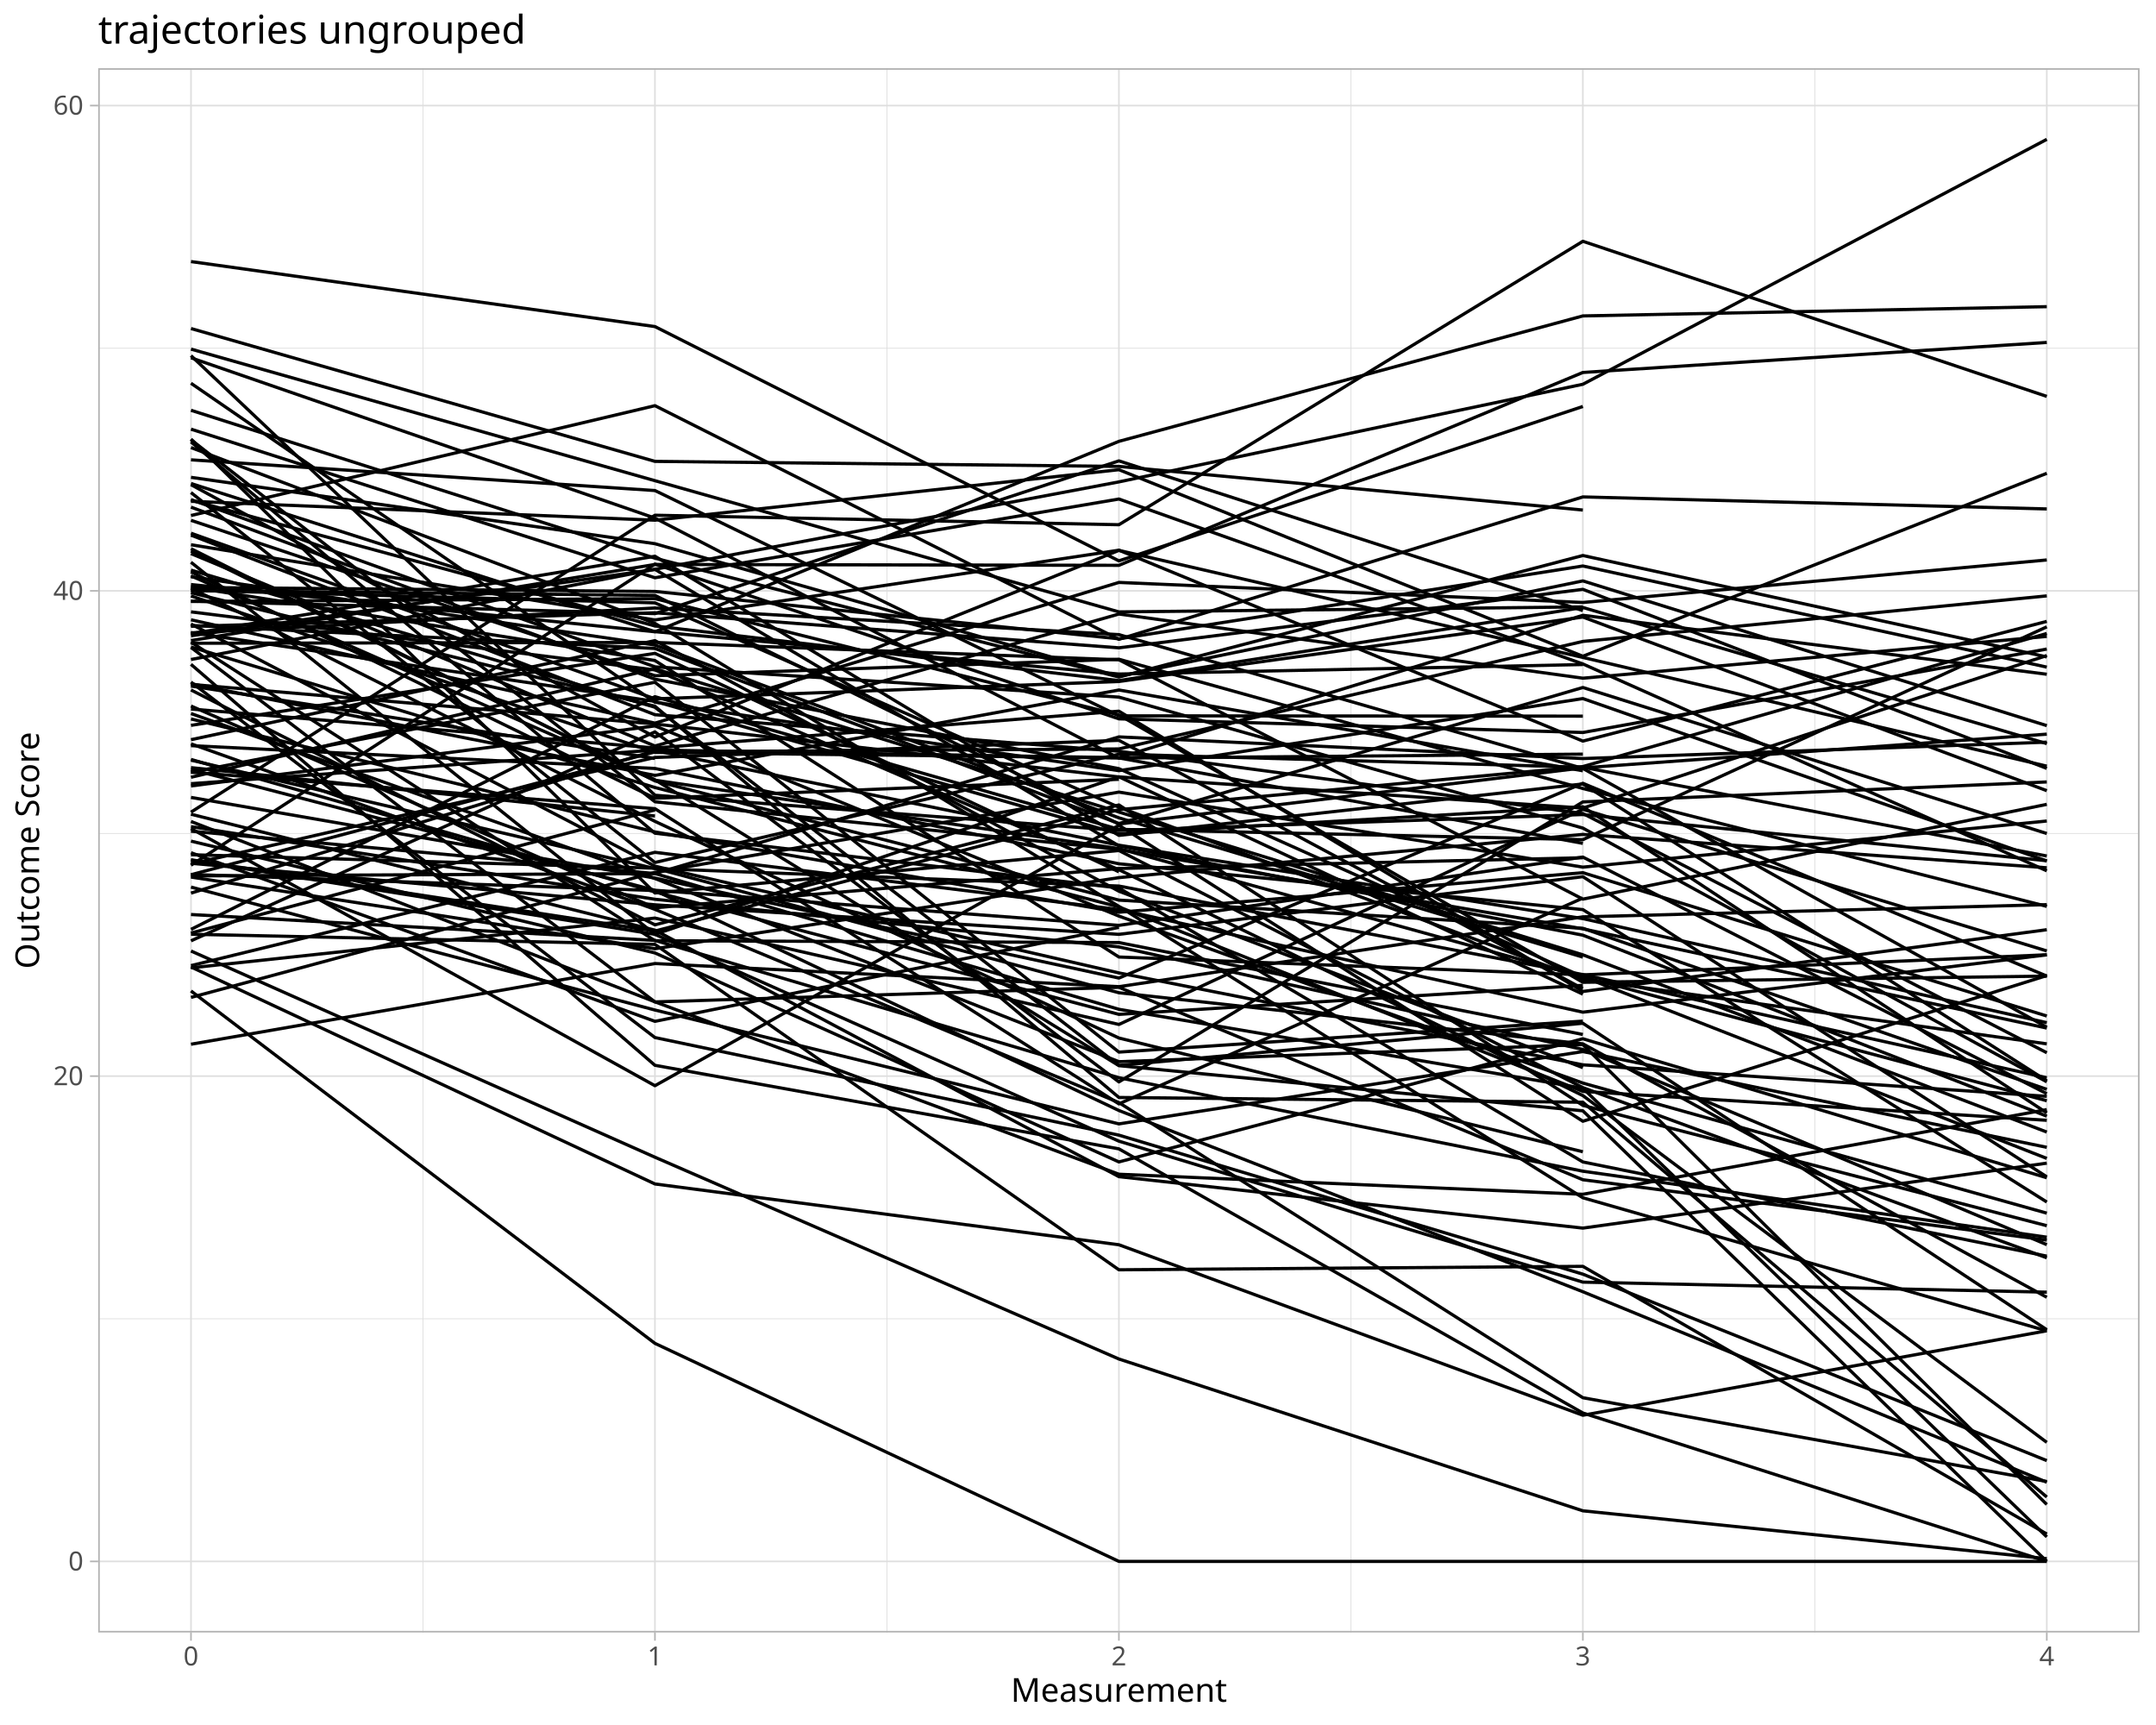
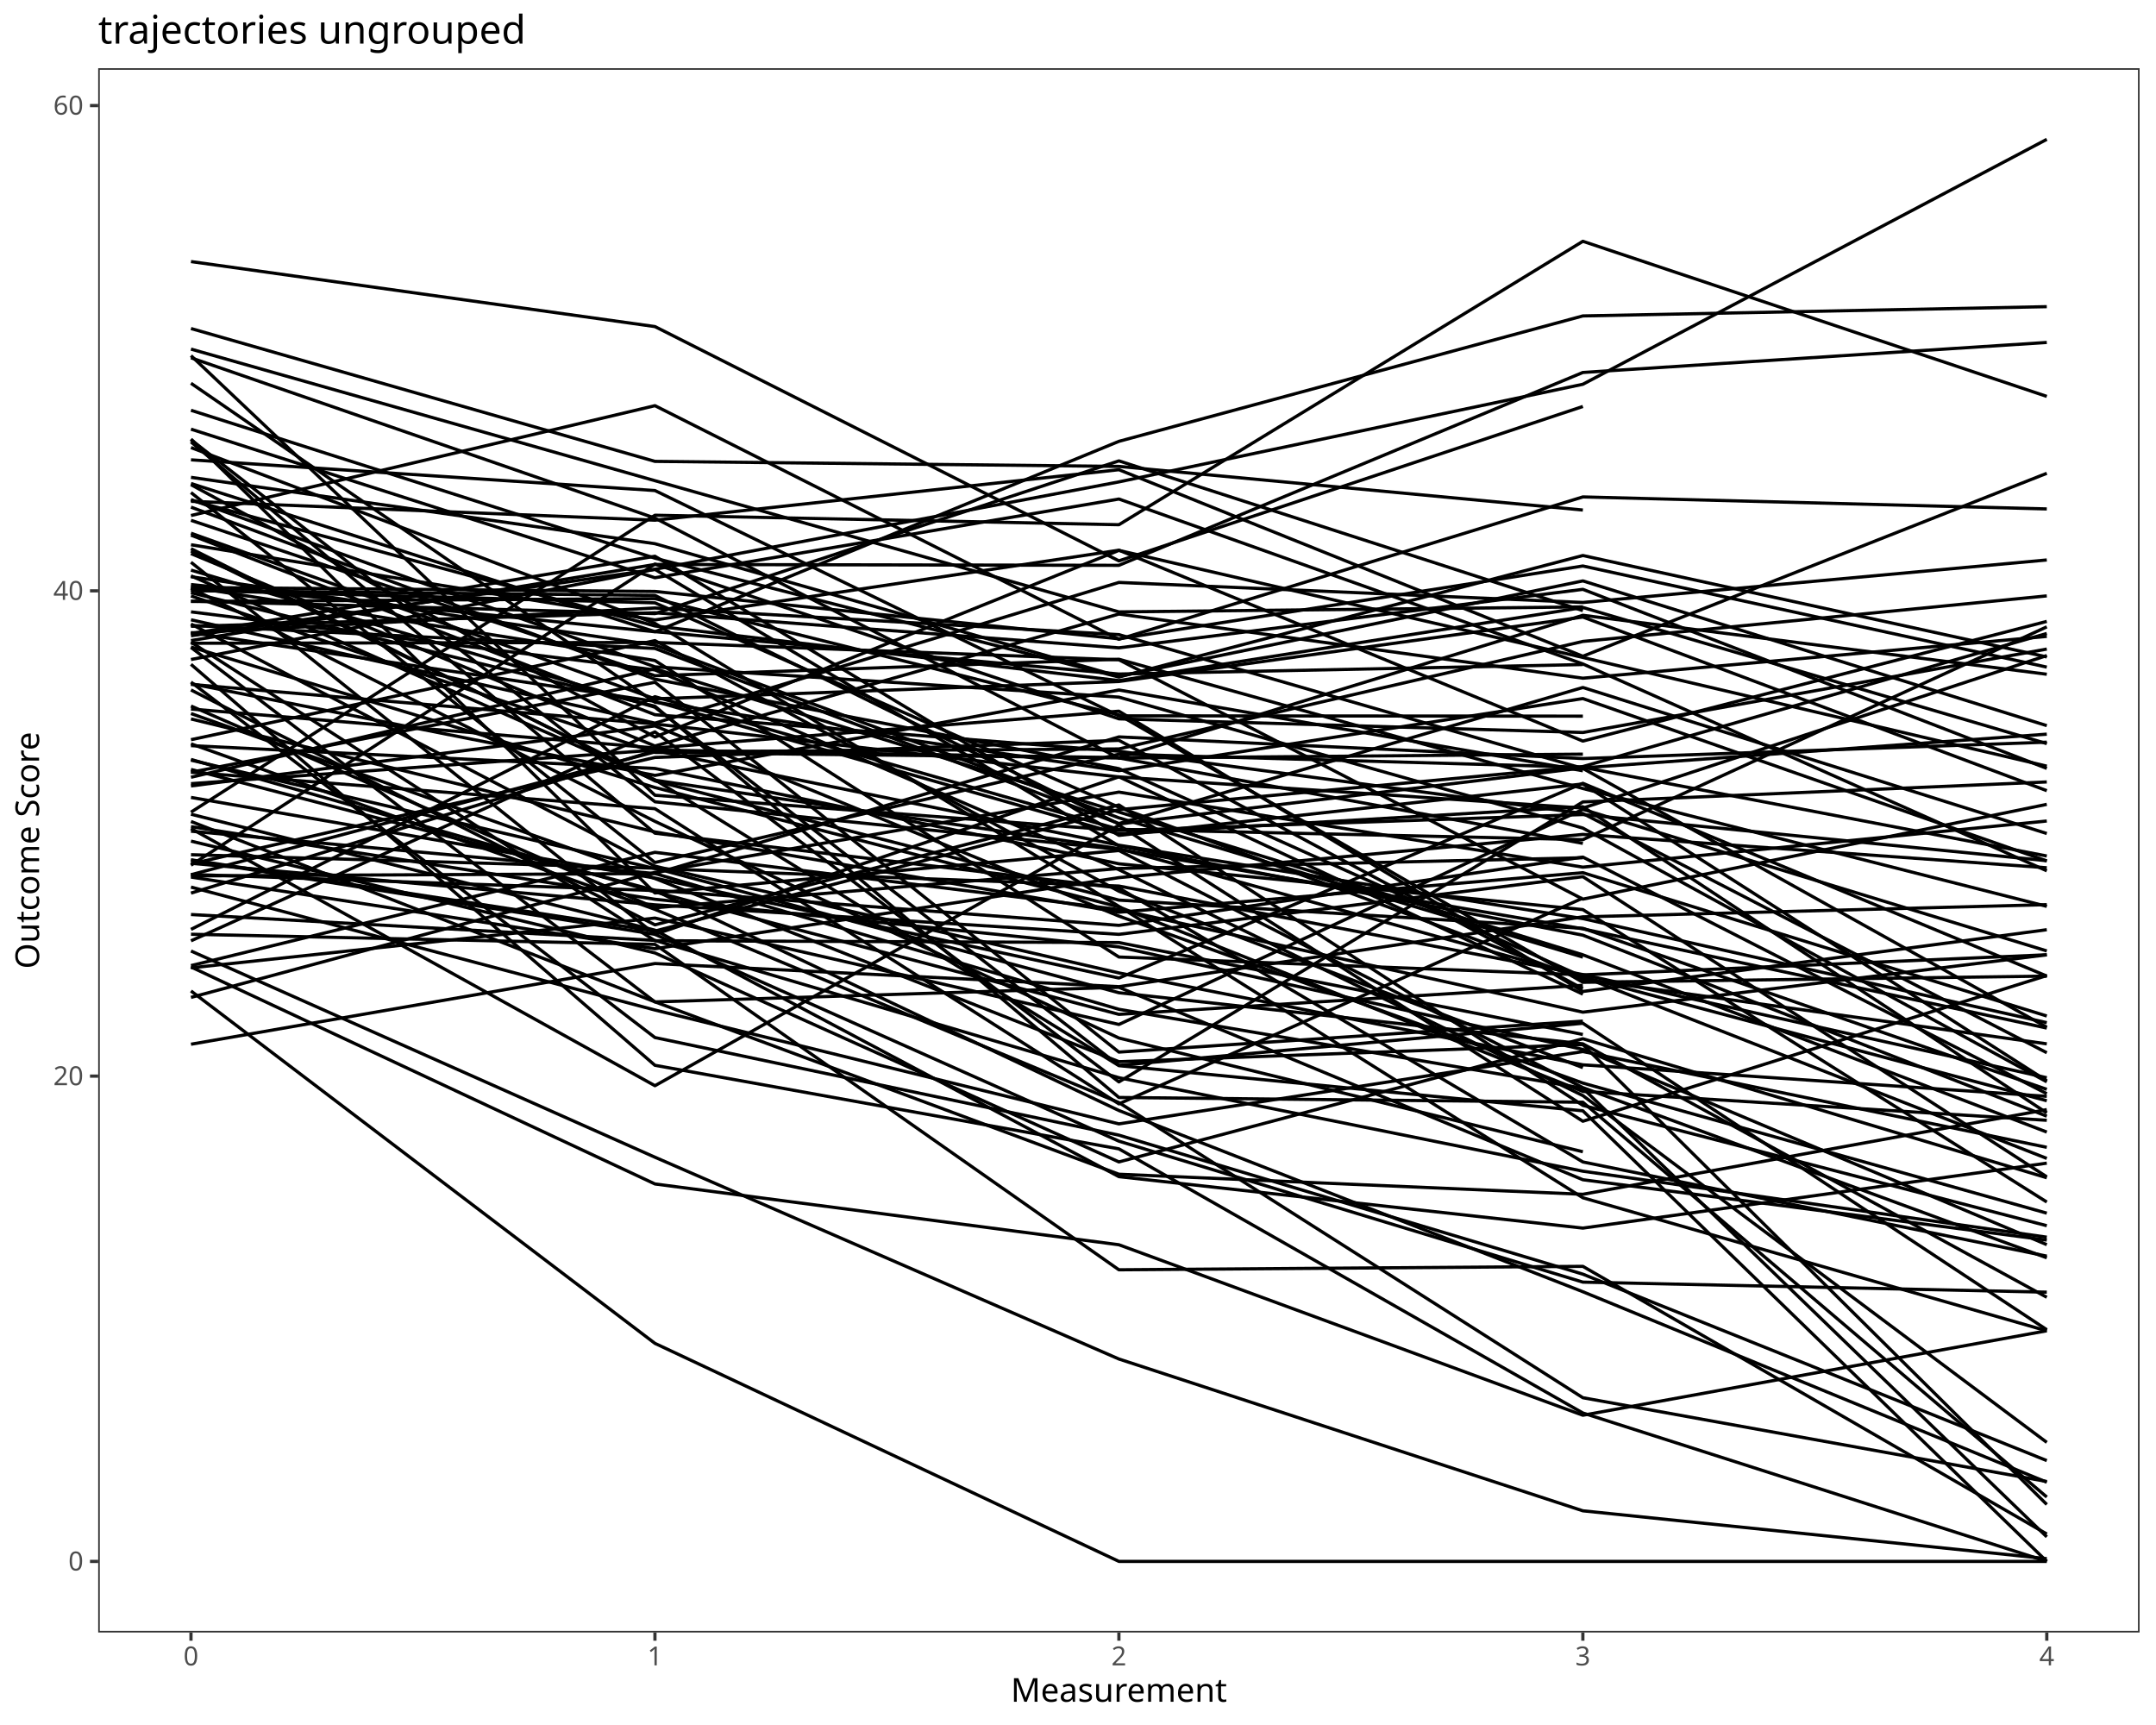
<svg xmlns="http://www.w3.org/2000/svg" class="svglite" data-engine-version="2.0" width="720.00pt" height="576.00pt" viewBox="0 0 720.00 576.00">
  <defs>
    <style type="text/css">
    .svglite line, .svglite polyline, .svglite polygon, .svglite path, .svglite rect, .svglite circle {
      fill: none;
      stroke: #000000;
      stroke-linecap: round;
      stroke-linejoin: round;
      stroke-miterlimit: 10.00;
    }
  </style>
  </defs>
  <rect width="100%" height="100%" style="stroke: none; fill: #FFFFFF;" />
  <defs>
    <clipPath id="cpMC4wMHw3MjAuMDB8MC4wMHw1NzYuMDA=">
      <rect x="0.00" y="0.00" width="720.00" height="576.00" />
    </clipPath>
  </defs>
  <g clip-path="url(#cpMC4wMHw3MjAuMDB8MC4wMHw1NzYuMDA=)">
    <rect x="0.00" y="0.00" width="720.00" height="576.00" style="stroke-width: 1.07; stroke: #FFFFFF; fill: #FFFFFF;" />
  </g>
  <defs>
    <clipPath id="cpMzIuNzl8NzE0LjUyfDIyLjc4fDU0NS4xMQ==">
      <rect x="32.79" y="22.78" width="681.73" height="522.33" />
    </clipPath>
  </defs>
  <g clip-path="url(#cpMzIuNzl8NzE0LjUyfDIyLjc4fDU0NS4xMQ==)">
    <rect x="32.79" y="22.78" width="681.73" height="522.33" style="stroke-width: 1.07; stroke: none; fill: #FFFFFF;" />
-     <polyline points="32.79,440.35 714.52,440.35 " style="stroke-width: 0.27; stroke: #DEDEDE; stroke-linecap: butt;" />
-     <polyline points="32.79,278.31 714.52,278.31 " style="stroke-width: 0.27; stroke: #DEDEDE; stroke-linecap: butt;" />
-     <polyline points="32.79,116.27 714.52,116.27 " style="stroke-width: 0.27; stroke: #DEDEDE; stroke-linecap: butt;" />
-     <polyline points="141.25,545.11 141.25,22.78 " style="stroke-width: 0.27; stroke: #DEDEDE; stroke-linecap: butt;" />
-     <polyline points="296.19,545.11 296.19,22.78 " style="stroke-width: 0.27; stroke: #DEDEDE; stroke-linecap: butt;" />
-     <polyline points="451.13,545.11 451.13,22.78 " style="stroke-width: 0.27; stroke: #DEDEDE; stroke-linecap: butt;" />
-     <polyline points="606.06,545.11 606.06,22.78 " style="stroke-width: 0.27; stroke: #DEDEDE; stroke-linecap: butt;" />
-     <polyline points="32.79,521.37 714.52,521.37 " style="stroke-width: 0.53; stroke: #DEDEDE; stroke-linecap: butt;" />
-     <polyline points="32.79,359.33 714.52,359.33 " style="stroke-width: 0.53; stroke: #DEDEDE; stroke-linecap: butt;" />
-     <polyline points="32.79,197.29 714.52,197.29 " style="stroke-width: 0.53; stroke: #DEDEDE; stroke-linecap: butt;" />
-     <polyline points="32.79,35.25 714.52,35.25 " style="stroke-width: 0.53; stroke: #DEDEDE; stroke-linecap: butt;" />
-     <polyline points="63.78,545.11 63.78,22.78 " style="stroke-width: 0.53; stroke: #DEDEDE; stroke-linecap: butt;" />
-     <polyline points="218.72,545.11 218.72,22.78 " style="stroke-width: 0.53; stroke: #DEDEDE; stroke-linecap: butt;" />
-     <polyline points="373.66,545.11 373.66,22.78 " style="stroke-width: 0.53; stroke: #DEDEDE; stroke-linecap: butt;" />
-     <polyline points="528.60,545.11 528.60,22.78 " style="stroke-width: 0.53; stroke: #DEDEDE; stroke-linecap: butt;" />
-     <polyline points="683.53,545.11 683.53,22.78 " style="stroke-width: 0.53; stroke: #DEDEDE; stroke-linecap: butt;" />
    <polyline points="63.78,228.30 218.72,258.92 373.66,230.40 528.60,257.37 " style="stroke-width: 1.07; stroke-linecap: butt;" />
    <polyline points="63.78,277.55 218.72,291.69 373.66,246.06 528.60,253.29 683.53,247.82 " style="stroke-width: 1.07; stroke-linecap: butt;" />
    <polyline points="63.78,119.47 218.72,173.00 373.66,253.14 528.60,251.82 " style="stroke-width: 1.07; stroke-linecap: butt;" />
    <polyline points="63.78,209.13 218.72,204.61 373.66,216.32 528.60,196.79 683.53,256.58 " style="stroke-width: 1.07; stroke-linecap: butt;" />
    <polyline points="63.78,287.21 218.72,311.99 373.66,259.39 528.60,331.97 " style="stroke-width: 1.07; stroke-linecap: butt;" />
    <polyline points="63.78,192.29 218.72,260.52 373.66,283.37 528.60,326.15 683.53,386.81 " style="stroke-width: 1.07; stroke-linecap: butt;" />
    <polyline points="63.78,227.75 218.72,346.45 373.66,379.04 528.60,425.46 683.53,487.71 " style="stroke-width: 1.07; stroke-linecap: butt;" />
    <polyline points="63.78,238.26 218.72,293.35 373.66,354.51 528.60,348.80 683.53,502.37 " style="stroke-width: 1.07; stroke-linecap: butt;" />
    <polyline points="63.78,197.12 218.72,201.30 373.66,269.56 528.60,326.97 683.53,348.56 " style="stroke-width: 1.07; stroke-linecap: butt;" />
    <polyline points="63.78,288.27 218.72,302.13 373.66,311.99 528.60,292.73 683.53,392.96 " style="stroke-width: 1.07; stroke-linecap: butt;" />
    <polyline points="63.78,248.98 218.72,256.60 373.66,288.43 528.60,303.73 683.53,401.37 " style="stroke-width: 1.07; stroke-linecap: butt;" />
    <polyline points="63.78,253.83 218.72,290.02 373.66,295.86 528.60,325.43 683.53,359.87 " style="stroke-width: 1.07; stroke-linecap: butt;" />
    <polyline points="63.78,214.42 218.72,314.12 373.66,314.73 528.60,345.43 " style="stroke-width: 1.07; stroke-linecap: butt;" />
    <polyline points="63.78,212.30 218.72,190.13 373.66,282.45 528.60,312.27 683.53,372.71 " style="stroke-width: 1.07; stroke-linecap: butt;" />
    <polyline points="63.78,235.75 218.72,303.12 373.66,290.00 528.60,286.41 " style="stroke-width: 1.07; stroke-linecap: butt;" />
    <polyline points="63.78,259.54 218.72,223.31 373.66,271.15 528.60,318.83 683.53,378.01 " style="stroke-width: 1.07; stroke-linecap: butt;" />
    <polyline points="63.78,221.83 218.72,355.72 373.66,383.62 528.60,471.82 683.53,521.37 " style="stroke-width: 1.07; stroke-linecap: butt;" />
    <polyline points="63.78,274.30 218.72,334.53 373.66,392.09 528.60,398.79 683.53,370.51 " style="stroke-width: 1.07; stroke-linecap: butt;" />
    <polyline points="63.78,330.89 218.72,448.57 373.66,521.37 528.60,521.37 683.53,521.37 " style="stroke-width: 1.07; stroke-linecap: butt;" />
    <polyline points="63.78,167.40 218.72,173.70 373.66,156.84 528.60,219.13 683.53,158.04 " style="stroke-width: 1.07; stroke-linecap: butt;" />
    <polyline points="63.78,253.59 218.72,297.82 373.66,338.71 528.60,329.01 " style="stroke-width: 1.07; stroke-linecap: butt;" />
    <polyline points="63.78,190.37 218.72,236.16 373.66,355.74 528.60,341.68 683.53,444.01 " style="stroke-width: 1.07; stroke-linecap: butt;" />
    <polyline points="63.78,147.56 218.72,278.22 373.66,296.52 528.60,387.99 683.53,419.44 " style="stroke-width: 1.07; stroke-linecap: butt;" />
    <polyline points="63.78,164.47 218.72,288.00 373.66,251.82 528.60,256.19 683.53,285.83 " style="stroke-width: 1.07; stroke-linecap: butt;" />
    <polyline points="63.78,169.34 218.72,226.79 373.66,256.67 528.60,326.18 683.53,367.55 " style="stroke-width: 1.07; stroke-linecap: butt;" />
    <polyline points="63.78,187.74 218.72,312.00 373.66,381.05 528.60,428.12 683.53,431.47 " style="stroke-width: 1.07; stroke-linecap: butt;" />
    <polyline points="63.78,287.10 218.72,310.89 373.66,270.35 528.60,255.96 683.53,211.52 " style="stroke-width: 1.07; stroke-linecap: butt;" />
    <polyline points="63.78,311.96 218.72,315.34 373.66,424.00 528.60,422.85 683.53,512.23 " style="stroke-width: 1.07; stroke-linecap: butt;" />
    <polyline points="63.78,291.99 218.72,297.37 373.66,370.81 528.60,431.33 683.53,494.93 " style="stroke-width: 1.07; stroke-linecap: butt;" />
    <polyline points="63.78,310.33 218.72,232.63 373.66,276.92 528.60,280.37 683.53,209.31 " style="stroke-width: 1.07; stroke-linecap: butt;" />
    <polyline points="63.78,271.19 218.72,172.04 373.66,175.21 528.60,80.57 683.53,132.36 " style="stroke-width: 1.07; stroke-linecap: butt;" />
    <polyline points="63.78,208.38 218.72,289.23 373.66,324.87 528.60,355.56 683.53,366.08 " style="stroke-width: 1.07; stroke-linecap: butt;" />
    <polyline points="63.78,208.83 218.72,216.53 373.66,275.00 528.60,229.56 683.53,278.32 " style="stroke-width: 1.07; stroke-linecap: butt;" />
    <polyline points="63.78,288.48 218.72,252.92 373.66,247.21 528.60,330.15 " style="stroke-width: 1.07; stroke-linecap: butt;" />
    <polyline points="63.78,181.90 218.72,207.01 373.66,183.72 528.60,247.46 683.53,207.49 " style="stroke-width: 1.07; stroke-linecap: butt;" />
    <polyline points="63.78,178.69 218.72,238.65 373.66,250.85 528.60,271.64 683.53,351.52 " style="stroke-width: 1.07; stroke-linecap: butt;" />
    <polyline points="63.78,184.86 218.72,249.10 373.66,205.03 528.60,226.46 683.53,212.50 " style="stroke-width: 1.07; stroke-linecap: butt;" />
    <polyline points="63.78,196.38 218.72,274.26 373.66,346.61 528.60,384.59 " style="stroke-width: 1.07; stroke-linecap: butt;" />
    <polyline points="63.78,127.98 218.72,234.48 373.66,257.34 528.60,233.26 683.53,287.48 " style="stroke-width: 1.07; stroke-linecap: butt;" />
    <polyline points="63.78,228.53 218.72,241.75 373.66,259.43 528.60,269.83 683.53,218.89 " style="stroke-width: 1.07; stroke-linecap: butt;" />
    <polyline points="63.78,348.68 218.72,321.74 373.66,329.46 528.60,306.15 683.53,302.07 " style="stroke-width: 1.07; stroke-linecap: butt;" />
    <polyline points="63.78,257.87 218.72,270.03 373.66,368.60 528.60,299.88 " style="stroke-width: 1.07; stroke-linecap: butt;" />
    <polyline points="63.78,288.90 218.72,188.36 373.66,240.03 528.60,244.59 683.53,216.73 " style="stroke-width: 1.07; stroke-linecap: butt;" />
    <polyline points="63.78,220.22 218.72,190.09 373.66,160.91 528.60,128.31 683.53,46.53 " style="stroke-width: 1.07; stroke-linecap: butt;" />
    <polyline points="63.78,292.08 218.72,251.06 373.66,250.08 528.60,214.18 683.53,198.97 " style="stroke-width: 1.07; stroke-linecap: butt;" />
    <polyline points="63.78,230.39 218.72,308.81 373.66,268.78 528.60,369.10 683.53,409.28 " style="stroke-width: 1.07; stroke-linecap: butt;" />
    <polyline points="63.78,199.00 218.72,251.24 373.66,253.08 528.60,281.61 " style="stroke-width: 1.07; stroke-linecap: butt;" />
    <polyline points="63.78,146.61 218.72,298.17 373.66,284.00 528.60,363.17 683.53,420.00 " style="stroke-width: 1.07; stroke-linecap: butt;" />
    <polyline points="63.78,211.25 218.72,234.20 373.66,278.46 528.60,269.38 683.53,371.62 " style="stroke-width: 1.07; stroke-linecap: butt;" />
    <polyline points="63.78,149.45 218.72,208.15 373.66,302.66 528.60,399.95 683.53,444.39 " style="stroke-width: 1.07; stroke-linecap: butt;" />
    <polyline points="63.78,248.38 218.72,303.64 373.66,368.17 528.60,466.72 683.53,494.70 " style="stroke-width: 1.07; stroke-linecap: butt;" />
    <polyline points="63.78,257.86 218.72,227.81 373.66,351.31 528.60,340.95 " style="stroke-width: 1.07; stroke-linecap: butt;" />
    <polyline points="63.78,276.02 218.72,300.28 373.66,316.19 528.60,350.42 683.53,415.61 " style="stroke-width: 1.07; stroke-linecap: butt;" />
    <polyline points="63.78,200.84 218.72,199.89 373.66,238.72 528.60,328.00 683.53,325.93 " style="stroke-width: 1.07; stroke-linecap: butt;" />
    <polyline points="63.78,192.58 218.72,215.40 373.66,273.09 528.60,319.60 " style="stroke-width: 1.07; stroke-linecap: butt;" />
    <polyline points="63.78,213.89 218.72,188.48 373.66,188.77 528.60,124.37 683.53,114.35 " style="stroke-width: 1.07; stroke-linecap: butt;" />
-     <polyline points="63.78,311.54 218.72,270.44 " style="stroke-width: 1.07; stroke-linecap: butt;" />
    <polyline points="63.78,285.40 218.72,289.90 373.66,331.49 528.60,348.55 683.53,433.18 " style="stroke-width: 1.07; stroke-linecap: butt;" />
    <polyline points="63.78,195.19 218.72,210.96 373.66,147.37 528.60,105.49 683.53,102.40 " style="stroke-width: 1.07; stroke-linecap: butt;" />
    <polyline points="63.78,211.32 218.72,203.02 373.66,211.91 528.60,256.59 683.53,343.00 " style="stroke-width: 1.07; stroke-linecap: butt;" />
    <polyline points="63.78,172.14 218.72,135.46 373.66,213.47 528.60,165.93 683.53,169.94 " style="stroke-width: 1.07; stroke-linecap: butt;" />
    <polyline points="63.78,280.86 218.72,318.20 373.66,387.98 528.60,346.85 683.53,393.27 " style="stroke-width: 1.07; stroke-linecap: butt;" />
    <polyline points="63.78,159.39 218.72,181.55 373.66,225.84 528.60,193.97 683.53,242.30 " style="stroke-width: 1.07; stroke-linecap: butt;" />
    <polyline points="63.78,161.45 218.72,210.92 373.66,225.07 528.60,221.90 " style="stroke-width: 1.07; stroke-linecap: butt;" />
    <polyline points="63.78,116.57 218.72,160.51 373.66,204.32 528.60,202.65 " style="stroke-width: 1.07; stroke-linecap: butt;" />
    <polyline points="63.78,109.70 218.72,154.06 373.66,155.74 528.60,170.31 " style="stroke-width: 1.07; stroke-linecap: butt;" />
    <polyline points="63.78,153.55 218.72,163.80 373.66,239.03 528.60,239.13 " style="stroke-width: 1.07; stroke-linecap: butt;" />
    <polyline points="63.78,196.03 218.72,220.56 373.66,319.56 528.60,325.52 683.53,318.81 " style="stroke-width: 1.07; stroke-linecap: butt;" />
    <polyline points="63.78,178.05 218.72,233.35 373.66,227.56 528.60,206.04 683.53,264.02 " style="stroke-width: 1.07; stroke-linecap: butt;" />
    <polyline points="63.78,292.48 218.72,291.69 373.66,337.02 528.60,363.38 683.53,513.18 " style="stroke-width: 1.07; stroke-linecap: butt;" />
    <polyline points="63.78,262.44 218.72,242.39 373.66,305.90 528.60,361.65 683.53,405.09 " style="stroke-width: 1.07; stroke-linecap: butt;" />
    <polyline points="63.78,214.79 218.72,214.52 373.66,220.31 528.60,300.23 683.53,268.58 " style="stroke-width: 1.07; stroke-linecap: butt;" />
    <polyline points="63.78,161.84 218.72,246.11 373.66,183.78 528.60,219.53 683.53,255.83 " style="stroke-width: 1.07; stroke-linecap: butt;" />
    <polyline points="63.78,204.31 218.72,223.70 373.66,290.41 528.60,365.83 683.53,481.63 " style="stroke-width: 1.07; stroke-linecap: butt;" />
    <polyline points="63.78,256.93 218.72,297.27 373.66,308.99 528.60,286.19 683.53,365.20 " style="stroke-width: 1.07; stroke-linecap: butt;" />
-     <polyline points="63.78,229.09 218.72,253.26 " style="stroke-width: 1.07; stroke-linecap: butt;" />
-     <polyline points="63.78,256.32 218.72,272.47 " style="stroke-width: 1.07; stroke-linecap: butt;" />
    <polyline points="63.78,298.22 218.72,250.64 373.66,282.22 528.60,306.74 683.53,341.48 " style="stroke-width: 1.07; stroke-linecap: butt;" />
    <polyline points="63.78,296.21 218.72,337.26 373.66,375.28 528.60,351.13 683.53,383.11 " style="stroke-width: 1.07; stroke-linecap: butt;" />
    <polyline points="63.78,323.17 218.72,306.56 373.66,342.08 528.60,270.25 683.53,317.53 " style="stroke-width: 1.07; stroke-linecap: butt;" />
    <polyline points="63.78,276.66 218.72,362.53 373.66,275.56 528.60,374.40 683.53,325.75 " style="stroke-width: 1.07; stroke-linecap: butt;" />
    <polyline points="63.78,240.07 218.72,277.79 373.66,304.61 528.60,291.40 683.53,339.26 " style="stroke-width: 1.07; stroke-linecap: butt;" />
    <polyline points="63.78,317.55 218.72,386.41 373.66,453.79 528.60,504.48 683.53,520.46 " style="stroke-width: 1.07; stroke-linecap: butt;" />
    <polyline points="63.78,322.89 218.72,395.34 373.66,415.64 528.60,472.57 683.53,444.36 " style="stroke-width: 1.07; stroke-linecap: butt;" />
    <polyline points="63.78,206.96 218.72,241.46 373.66,194.48 528.60,201.17 683.53,186.98 " style="stroke-width: 1.07; stroke-linecap: butt;" />
    <polyline points="63.78,196.15 218.72,197.49 373.66,213.31 528.60,188.99 683.53,222.76 " style="stroke-width: 1.07; stroke-linecap: butt;" />
    <polyline points="63.78,236.75 218.72,249.77 373.66,237.47 528.60,331.06 683.53,310.44 " style="stroke-width: 1.07; stroke-linecap: butt;" />
    <polyline points="63.78,146.82 218.72,267.73 373.66,283.63 528.60,310.15 683.53,343.28 " style="stroke-width: 1.07; stroke-linecap: butt;" />
    <polyline points="63.78,322.43 218.72,284.60 373.66,303.71 528.60,337.98 683.53,318.83 " style="stroke-width: 1.07; stroke-linecap: butt;" />
-     <polyline points="63.78,190.97 218.72,266.54 373.66,260.22 " style="stroke-width: 1.07; stroke-linecap: butt;" />
    <polyline points="63.78,211.60 218.72,185.74 373.66,278.95 528.60,261.77 683.53,360.91 " style="stroke-width: 1.07; stroke-linecap: butt;" />
    <polyline points="63.78,173.74 218.72,225.63 373.66,220.13 528.60,263.29 683.53,302.65 " style="stroke-width: 1.07; stroke-linecap: butt;" />
    <polyline points="63.78,143.30 218.72,192.92 373.66,166.63 528.60,221.70 683.53,290.78 " style="stroke-width: 1.07; stroke-linecap: butt;" />
    <polyline points="63.78,314.15 218.72,244.38 373.66,361.26 528.60,267.77 683.53,261.10 " style="stroke-width: 1.07; stroke-linecap: butt;" />
    <polyline points="63.78,261.68 218.72,250.46 373.66,253.00 528.60,205.45 683.53,225.14 " style="stroke-width: 1.07; stroke-linecap: butt;" />
    <polyline points="63.78,292.86 218.72,316.79 373.66,293.05 528.60,278.62 683.53,289.76 " style="stroke-width: 1.07; stroke-linecap: butt;" />
    <polyline points="63.78,197.92 218.72,235.82 373.66,366.46 528.60,368.05 683.53,499.88 " style="stroke-width: 1.07; stroke-linecap: butt;" />
    <polyline points="63.78,183.98 218.72,260.39 373.66,355.84 528.60,370.92 683.53,521.37 " style="stroke-width: 1.07; stroke-linecap: butt;" />
    <polyline points="63.78,183.21 218.72,260.74 373.66,300.56 528.60,309.98 683.53,363.75 " style="stroke-width: 1.07; stroke-linecap: butt;" />
    <polyline points="63.78,271.88 218.72,310.60 373.66,392.90 528.60,410.08 683.53,388.39 " style="stroke-width: 1.07; stroke-linecap: butt;" />
-     <polyline points="63.78,284.74 218.72,341.04 373.66,309.65 " style="stroke-width: 1.07; stroke-linecap: butt;" />
    <polyline points="63.78,166.82 218.72,222.67 373.66,232.78 528.60,276.51 683.53,361.24 " style="stroke-width: 1.07; stroke-linecap: butt;" />
    <polyline points="63.78,216.18 218.72,334.55 373.66,329.67 528.60,393.93 683.53,414.08 " style="stroke-width: 1.07; stroke-linecap: butt;" />
    <polyline points="63.78,137.00 218.72,186.38 373.66,226.08 528.60,185.49 683.53,219.36 " style="stroke-width: 1.07; stroke-linecap: butt;" />
    <polyline points="63.78,216.04 218.72,262.96 373.66,302.83 528.60,364.44 683.53,374.08 " style="stroke-width: 1.07; stroke-linecap: butt;" />
    <polyline points="63.78,167.02 218.72,209.02 373.66,227.26 528.60,202.85 683.53,248.30 " style="stroke-width: 1.07; stroke-linecap: butt;" />
    <polyline points="63.78,118.75 218.72,265.54 373.66,277.31 528.60,271.99 683.53,287.41 " style="stroke-width: 1.07; stroke-linecap: butt;" />
    <polyline points="63.78,246.99 218.72,213.91 373.66,297.59 528.60,356.50 " style="stroke-width: 1.07; stroke-linecap: butt;" />
    <polyline points="63.78,305.37 218.72,314.02 373.66,359.86 528.60,391.08 683.53,413.11 " style="stroke-width: 1.07; stroke-linecap: butt;" />
    <polyline points="63.78,200.74 218.72,204.89 373.66,153.89 528.60,203.89 " style="stroke-width: 1.07; stroke-linecap: butt;" />
-     <polyline points="63.78,242.20 218.72,218.16 373.66,291.12 " style="stroke-width: 1.07; stroke-linecap: butt;" />
    <polyline points="63.78,197.19 218.72,198.81 373.66,275.15 528.60,256.40 683.53,245.14 " style="stroke-width: 1.07; stroke-linecap: butt;" />
    <polyline points="63.78,266.27 218.72,293.20 373.66,326.59 528.60,261.55 683.53,325.92 " style="stroke-width: 1.07; stroke-linecap: butt;" />
    <polyline points="63.78,87.34 218.72,109.05 373.66,187.28 528.60,135.72 " style="stroke-width: 1.07; stroke-linecap: butt;" />
    <polyline points="63.78,333.05 218.72,291.28 373.66,264.49 528.60,289.55 683.53,274.14 " style="stroke-width: 1.07; stroke-linecap: butt;" />
-     <rect x="32.79" y="22.78" width="681.73" height="522.33" style="stroke-width: 1.07; stroke: #B3B3B3;" />
+     <rect x="32.79" y="22.78" width="681.73" height="522.33" style="stroke-width: 1.07; stroke: #333333;" />
  </g>
  <g clip-path="url(#cpMC4wMHw3MjAuMDB8MC4wMHw1NzYuMDA=)">
    <text x="27.86" y="524.40" text-anchor="end" style="font-size: 8.80px; fill: #4D4D4D; font-family: sans;" textLength="4.89px" lengthAdjust="spacingAndGlyphs">0</text>
    <text x="27.86" y="362.36" text-anchor="end" style="font-size: 8.80px; fill: #4D4D4D; font-family: sans;" textLength="9.79px" lengthAdjust="spacingAndGlyphs">20</text>
    <text x="27.86" y="200.32" text-anchor="end" style="font-size: 8.80px; fill: #4D4D4D; font-family: sans;" textLength="9.79px" lengthAdjust="spacingAndGlyphs">40</text>
    <text x="27.86" y="38.27" text-anchor="end" style="font-size: 8.80px; fill: #4D4D4D; font-family: sans;" textLength="9.79px" lengthAdjust="spacingAndGlyphs">60</text>
-     <polyline points="30.05,521.37 32.79,521.37 " style="stroke-width: 0.53; stroke: #B3B3B3; stroke-linecap: butt;" />
-     <polyline points="30.05,359.33 32.79,359.33 " style="stroke-width: 0.53; stroke: #B3B3B3; stroke-linecap: butt;" />
-     <polyline points="30.05,197.29 32.79,197.29 " style="stroke-width: 0.53; stroke: #B3B3B3; stroke-linecap: butt;" />
-     <polyline points="30.05,35.25 32.79,35.25 " style="stroke-width: 0.53; stroke: #B3B3B3; stroke-linecap: butt;" />
-     <polyline points="63.78,547.85 63.78,545.11 " style="stroke-width: 0.53; stroke: #B3B3B3; stroke-linecap: butt;" />
-     <polyline points="218.72,547.85 218.72,545.11 " style="stroke-width: 0.53; stroke: #B3B3B3; stroke-linecap: butt;" />
-     <polyline points="373.66,547.85 373.66,545.11 " style="stroke-width: 0.53; stroke: #B3B3B3; stroke-linecap: butt;" />
-     <polyline points="528.60,547.85 528.60,545.11 " style="stroke-width: 0.53; stroke: #B3B3B3; stroke-linecap: butt;" />
-     <polyline points="683.53,547.85 683.53,545.11 " style="stroke-width: 0.53; stroke: #B3B3B3; stroke-linecap: butt;" />
+     <polyline points="30.05,521.37 32.79,521.37 " style="stroke-width: 1.07; stroke: #333333; stroke-linecap: butt;" />
+     <polyline points="30.05,359.33 32.79,359.33 " style="stroke-width: 1.07; stroke: #333333; stroke-linecap: butt;" />
+     <polyline points="30.05,197.29 32.79,197.29 " style="stroke-width: 1.07; stroke: #333333; stroke-linecap: butt;" />
+     <polyline points="30.05,35.25 32.79,35.25 " style="stroke-width: 1.07; stroke: #333333; stroke-linecap: butt;" />
+     <polyline points="63.78,547.85 63.78,545.11 " style="stroke-width: 1.07; stroke: #333333; stroke-linecap: butt;" />
+     <polyline points="218.72,547.85 218.72,545.11 " style="stroke-width: 1.07; stroke: #333333; stroke-linecap: butt;" />
+     <polyline points="373.66,547.85 373.66,545.11 " style="stroke-width: 1.07; stroke: #333333; stroke-linecap: butt;" />
+     <polyline points="528.60,547.85 528.60,545.11 " style="stroke-width: 1.07; stroke: #333333; stroke-linecap: butt;" />
+     <polyline points="683.53,547.85 683.53,545.11 " style="stroke-width: 1.07; stroke: #333333; stroke-linecap: butt;" />
    <text x="63.78" y="556.10" text-anchor="middle" style="font-size: 8.80px; fill: #4D4D4D; font-family: sans;" textLength="4.89px" lengthAdjust="spacingAndGlyphs">0</text>
    <text x="218.72" y="556.10" text-anchor="middle" style="font-size: 8.80px; fill: #4D4D4D; font-family: sans;" textLength="4.89px" lengthAdjust="spacingAndGlyphs">1</text>
    <text x="373.66" y="556.10" text-anchor="middle" style="font-size: 8.80px; fill: #4D4D4D; font-family: sans;" textLength="4.89px" lengthAdjust="spacingAndGlyphs">2</text>
    <text x="528.60" y="556.10" text-anchor="middle" style="font-size: 8.80px; fill: #4D4D4D; font-family: sans;" textLength="4.89px" lengthAdjust="spacingAndGlyphs">3</text>
    <text x="683.53" y="556.10" text-anchor="middle" style="font-size: 8.80px; fill: #4D4D4D; font-family: sans;" textLength="4.89px" lengthAdjust="spacingAndGlyphs">4</text>
    <text x="373.66" y="568.24" text-anchor="middle" style="font-size: 11.00px; font-family: sans;" textLength="67.27px" lengthAdjust="spacingAndGlyphs">Measurement</text>
    <text transform="translate(13.05,283.95) rotate(-90)" text-anchor="middle" style="font-size: 11.00px; font-family: sans;" textLength="76.44px" lengthAdjust="spacingAndGlyphs">Outcome Score</text>
    <text x="32.79" y="14.56" style="font-size: 13.20px; font-family: sans;" textLength="131.36px" lengthAdjust="spacingAndGlyphs">trajectories ungrouped</text>
  </g>
</svg>
